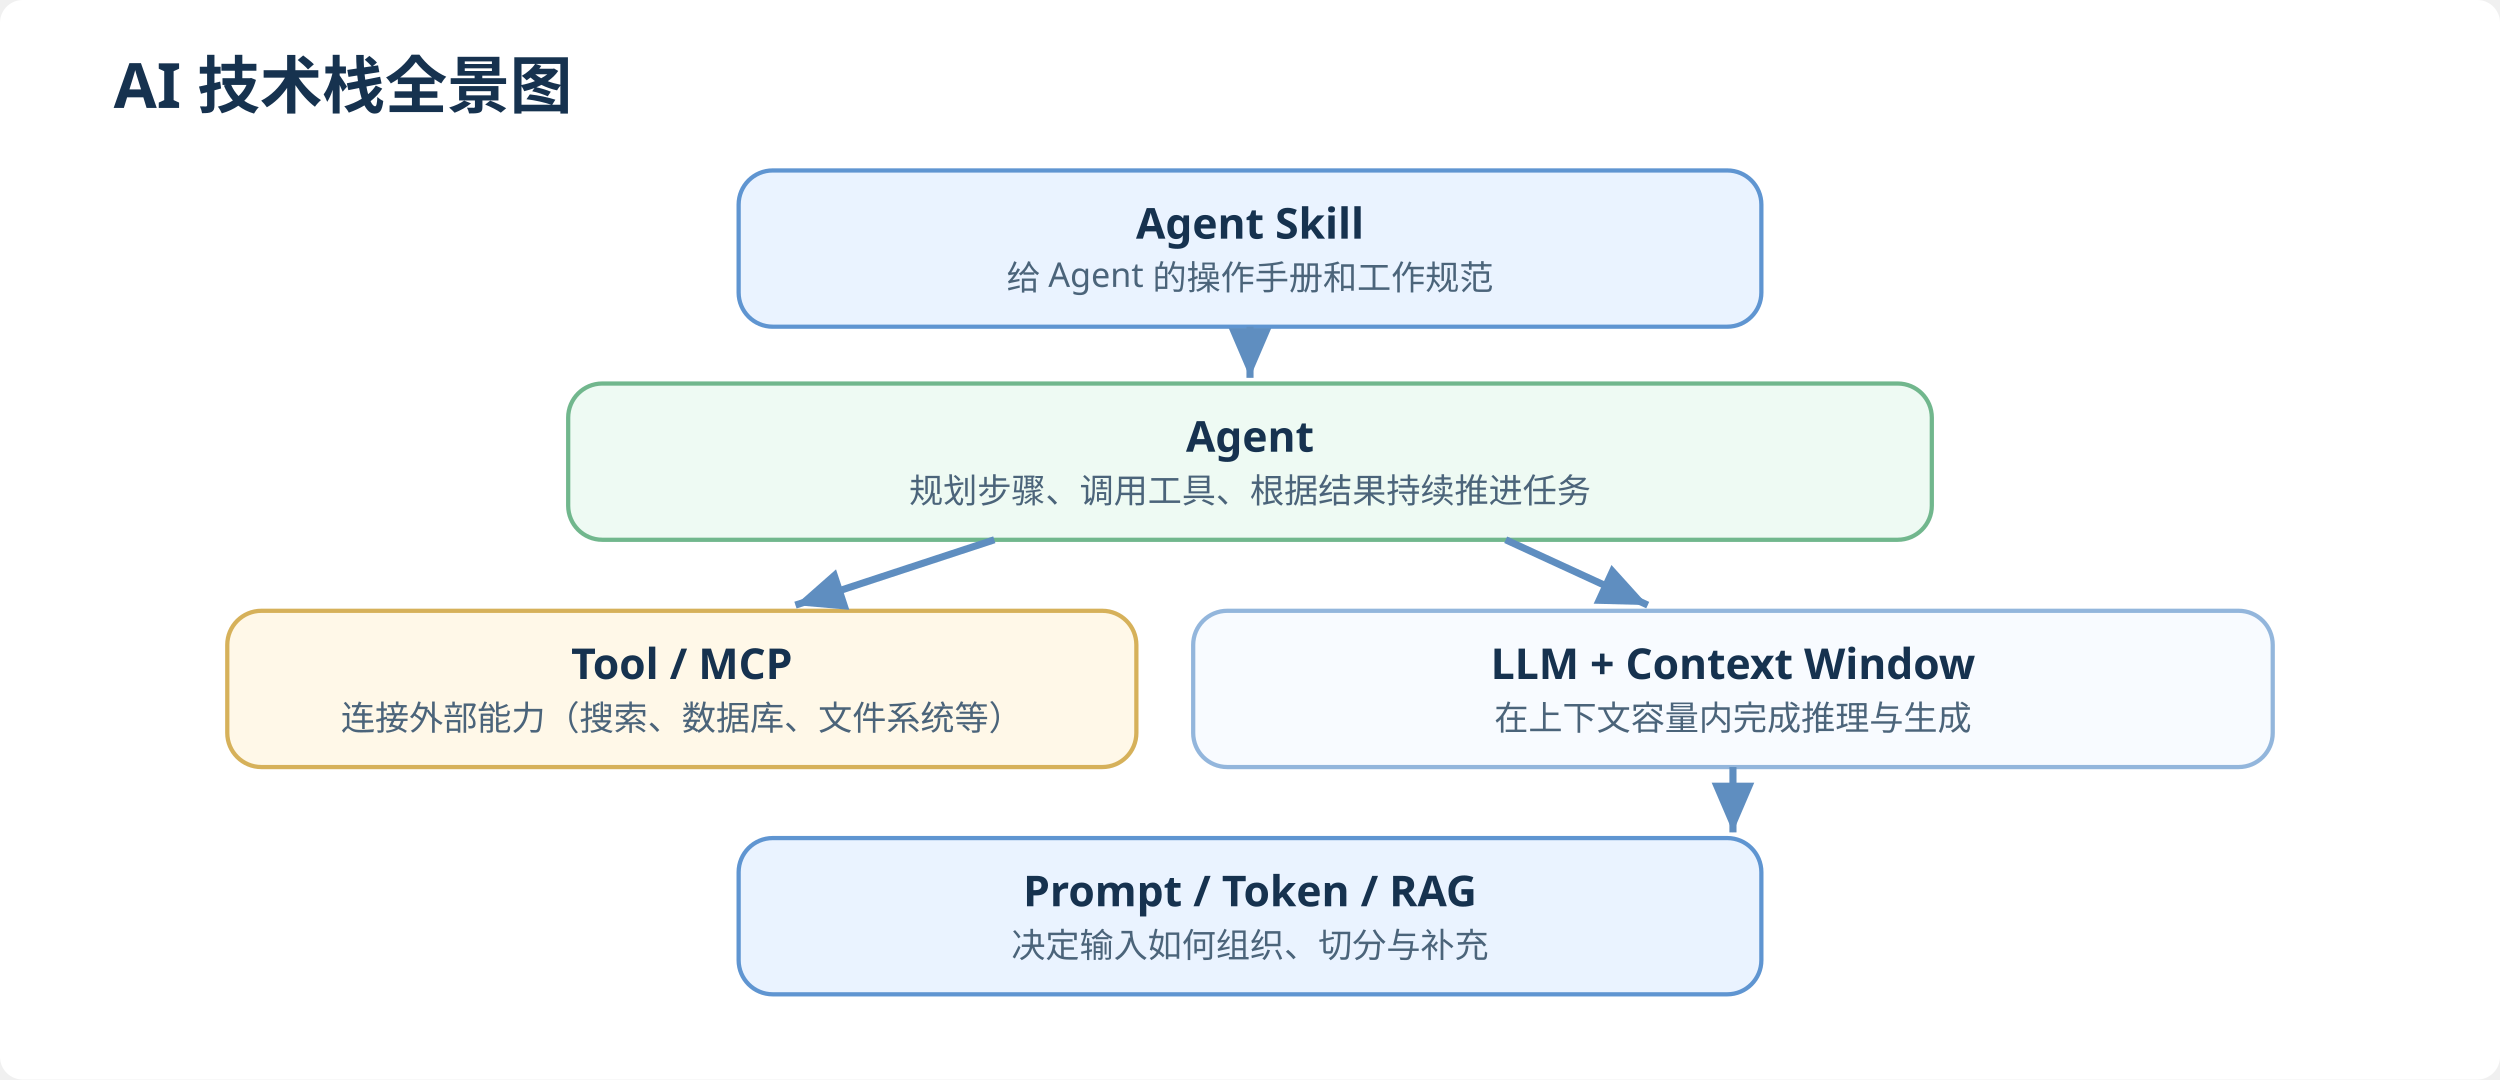
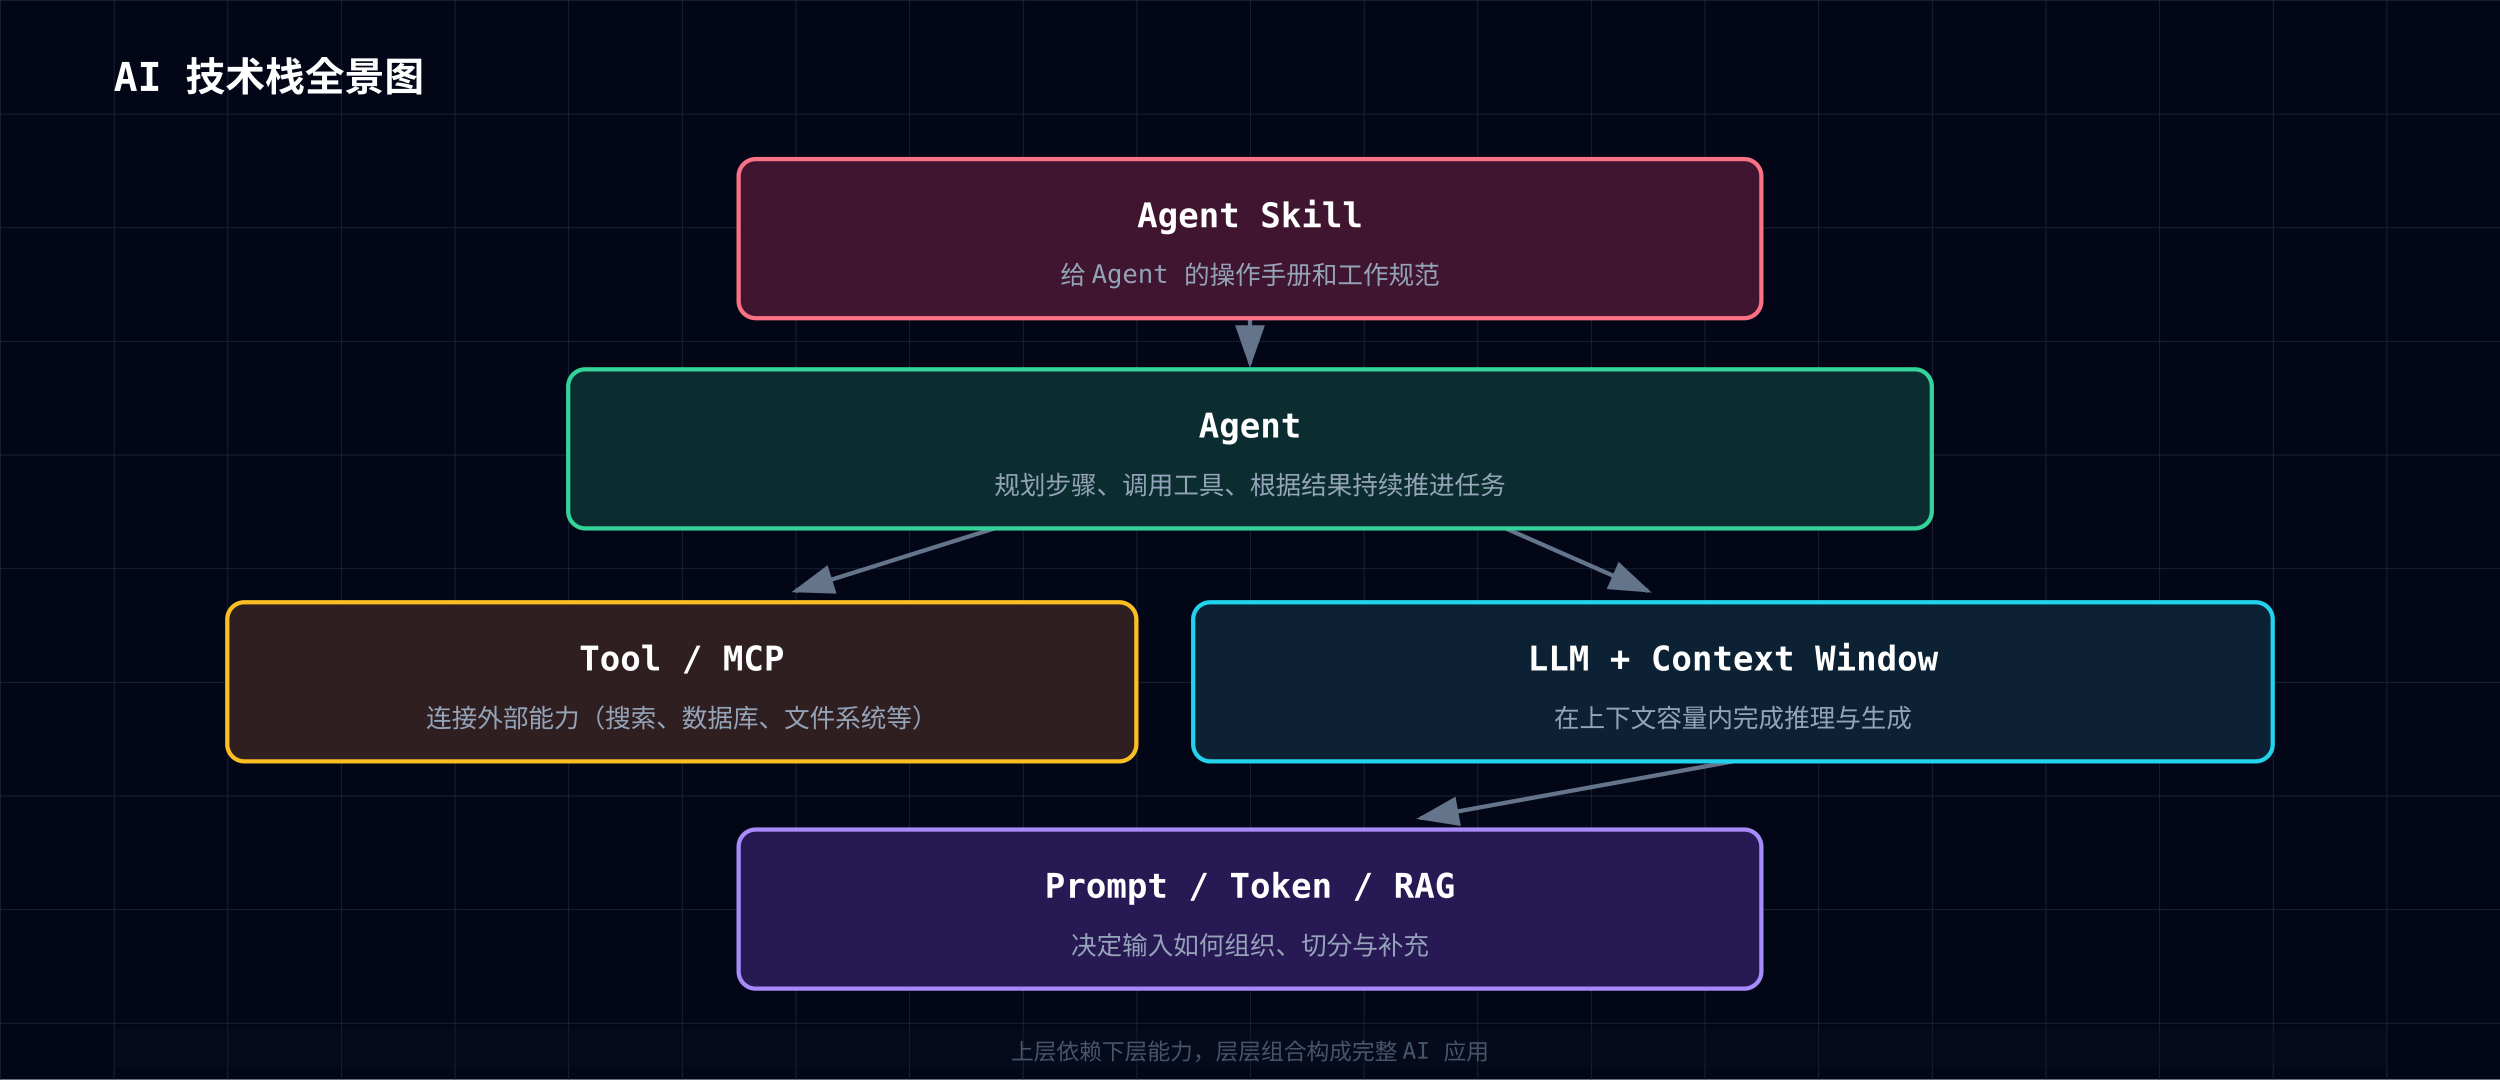
<svg xmlns="http://www.w3.org/2000/svg" width="880" height="380" viewBox="0 0 880 380">
  <defs>
-     <style>
-       .title { font: 700 22px 'PingFang SC', 'Microsoft YaHei', sans-serif; fill: #16324f; }
-       .label { font: 600 15px 'PingFang SC', 'Microsoft YaHei', sans-serif; fill: #16324f; }
-       .sub { font: 500 12px 'PingFang SC', 'Microsoft YaHei', sans-serif; fill: #4b647a; }
-       .l1 { fill: #eaf3ff; stroke: #5f95d1; stroke-width: 1.5; rx: 12; }
-       .l2 { fill: #eefaf3; stroke: #71b78d; stroke-width: 1.5; rx: 12; }
-       .l3 { fill: #fff8e8; stroke: #d6b15a; stroke-width: 1.5; rx: 12; }
-       .l4 { fill: #f8fbff; stroke: #93b6dc; stroke-width: 1.5; rx: 12; }
-       .arrow { stroke: #5f8ec0; stroke-width: 2.5; fill: none; marker-end: url(#arr); }
-     </style>
-     <marker id="arr" markerWidth="8" markerHeight="8" refX="7" refY="3" orient="auto">
-       <path d="M0,0 L7,3 L0,6 Z" fill="#5f8ec0" />
+     <pattern id="grid" width="40" height="40" patternUnits="userSpaceOnUse">
+       <path d="M 40 0 L 0 0 0 40" fill="none" stroke="#1e293b" stroke-width="0.5" />
+     </pattern>
+     <marker id="arrowhead" markerWidth="10" markerHeight="7" refX="9" refY="3.5" orient="auto">
+       <polygon points="0 0, 10 3.5, 0 7" fill="#64748b" />
    </marker>
  </defs>
-   <rect width="880" height="380" fill="#ffffff" rx="8" />
-   <text x="40" y="38" class="title">AI 技术栈全景图</text>
-   <rect x="260" y="60" width="360" height="55" class="l1" />
-   <text x="440" y="84" text-anchor="middle" class="label">Agent Skill</text>
-   <text x="440" y="102" text-anchor="middle" class="sub">给 Agent 的操作手册和工作规范</text>
-   <rect x="200" y="135" width="480" height="55" class="l2" />
-   <text x="440" y="159" text-anchor="middle" class="label">Agent</text>
-   <text x="440" y="177" text-anchor="middle" class="sub">规划步骤、调用工具、根据结果持续推进任务</text>
-   <rect x="80" y="215" width="320" height="55" class="l3" />
-   <text x="240" y="239" text-anchor="middle" class="label">Tool / MCP</text>
-   <text x="240" y="257" text-anchor="middle" class="sub">连接外部能力（搜索、数据库、文件系统等）</text>
-   <rect x="420" y="215" width="380" height="55" class="l4" />
-   <text x="610" y="239" text-anchor="middle" class="label">LLM + Context Window</text>
-   <text x="610" y="257" text-anchor="middle" class="sub">在上下文容量内完成推理与生成</text>
-   <rect x="260" y="295" width="360" height="55" class="l1" />
-   <text x="440" y="319" text-anchor="middle" class="label">Prompt / Token / RAG</text>
-   <text x="440" y="337" text-anchor="middle" class="sub">决定输入如何组织、切分与补充</text>
-   <path d="M440 115 V133" class="arrow" />
-   <path d="M350 190 L280 213" class="arrow" />
-   <path d="M530 190 L580 213" class="arrow" />
-   <path d="M610 270 V293" class="arrow" />
+   <rect width="880" height="380" fill="#020617" />
+   <rect width="880" height="380" fill="url(#grid)" />
+   <text x="40" y="32" fill="white" font-family="'JetBrains Mono', monospace" font-size="14" font-weight="700">AI 技术栈全景图</text>
+   <line x1="440" y1="112" x2="440" y2="128" stroke="#64748b" stroke-width="1.5" marker-end="url(#arrowhead)" />
+   <line x1="350" y1="186" x2="280" y2="208" stroke="#64748b" stroke-width="1.5" marker-end="url(#arrowhead)" />
+   <line x1="530" y1="186" x2="580" y2="208" stroke="#64748b" stroke-width="1.5" marker-end="url(#arrowhead)" />
+   <line x1="610" y1="268" x2="500" y2="288" stroke="#64748b" stroke-width="1.5" marker-end="url(#arrowhead)" />
+   <rect x="260" y="56" width="360" height="56" rx="6" fill="#0f172a" />
+   <rect x="260" y="56" width="360" height="56" rx="6" fill="rgba(136, 19, 55, 0.4)" stroke="#fb7185" stroke-width="1.5" />
+   <text x="440" y="80" text-anchor="middle" fill="white" font-family="'JetBrains Mono', monospace" font-size="12" font-weight="600">Agent Skill</text>
+   <text x="440" y="100" text-anchor="middle" fill="#94a3b8" font-family="'JetBrains Mono', monospace" font-size="9">给 Agent 的操作手册和工作规范</text>
+   <rect x="200" y="130" width="480" height="56" rx="6" fill="#0f172a" />
+   <rect x="200" y="130" width="480" height="56" rx="6" fill="rgba(6, 78, 59, 0.4)" stroke="#34d399" stroke-width="1.5" />
+   <text x="440" y="154" text-anchor="middle" fill="white" font-family="'JetBrains Mono', monospace" font-size="12" font-weight="600">Agent</text>
+   <text x="440" y="174" text-anchor="middle" fill="#94a3b8" font-family="'JetBrains Mono', monospace" font-size="9">规划步骤、调用工具、根据结果持续推进任务</text>
+   <rect x="80" y="212" width="320" height="56" rx="6" fill="#0f172a" />
+   <rect x="80" y="212" width="320" height="56" rx="6" fill="rgba(120, 53, 15, 0.3)" stroke="#fbbf24" stroke-width="1.5" />
+   <text x="240" y="236" text-anchor="middle" fill="white" font-family="'JetBrains Mono', monospace" font-size="12" font-weight="600">Tool / MCP</text>
+   <text x="240" y="256" text-anchor="middle" fill="#94a3b8" font-family="'JetBrains Mono', monospace" font-size="9">连接外部能力（搜索、数据库、文件系统等）</text>
+   <rect x="420" y="212" width="380" height="56" rx="6" fill="#0f172a" />
+   <rect x="420" y="212" width="380" height="56" rx="6" fill="rgba(8, 51, 68, 0.4)" stroke="#22d3ee" stroke-width="1.5" />
+   <text x="610" y="236" text-anchor="middle" fill="white" font-family="'JetBrains Mono', monospace" font-size="12" font-weight="600">LLM + Context Window</text>
+   <text x="610" y="256" text-anchor="middle" fill="#94a3b8" font-family="'JetBrains Mono', monospace" font-size="9">在上下文容量内完成推理与生成</text>
+   <rect x="260" y="292" width="360" height="56" rx="6" fill="#0f172a" />
+   <rect x="260" y="292" width="360" height="56" rx="6" fill="rgba(76, 29, 149, 0.4)" stroke="#a78bfa" stroke-width="1.5" />
+   <text x="440" y="316" text-anchor="middle" fill="white" font-family="'JetBrains Mono', monospace" font-size="12" font-weight="600">Prompt / Token / RAG</text>
+   <text x="440" y="336" text-anchor="middle" fill="#94a3b8" font-family="'JetBrains Mono', monospace" font-size="9">决定输入如何组织、切分与补充</text>
+   <rect x="40" y="362" width="800" height="14" rx="2" fill="rgba(15, 23, 42, 0.3)" />
+   <text x="440" y="373" text-anchor="middle" fill="#475569" font-family="'JetBrains Mono', monospace" font-size="8">上层依赖下层能力，层层组合构成完整 AI 应用</text>
</svg>
